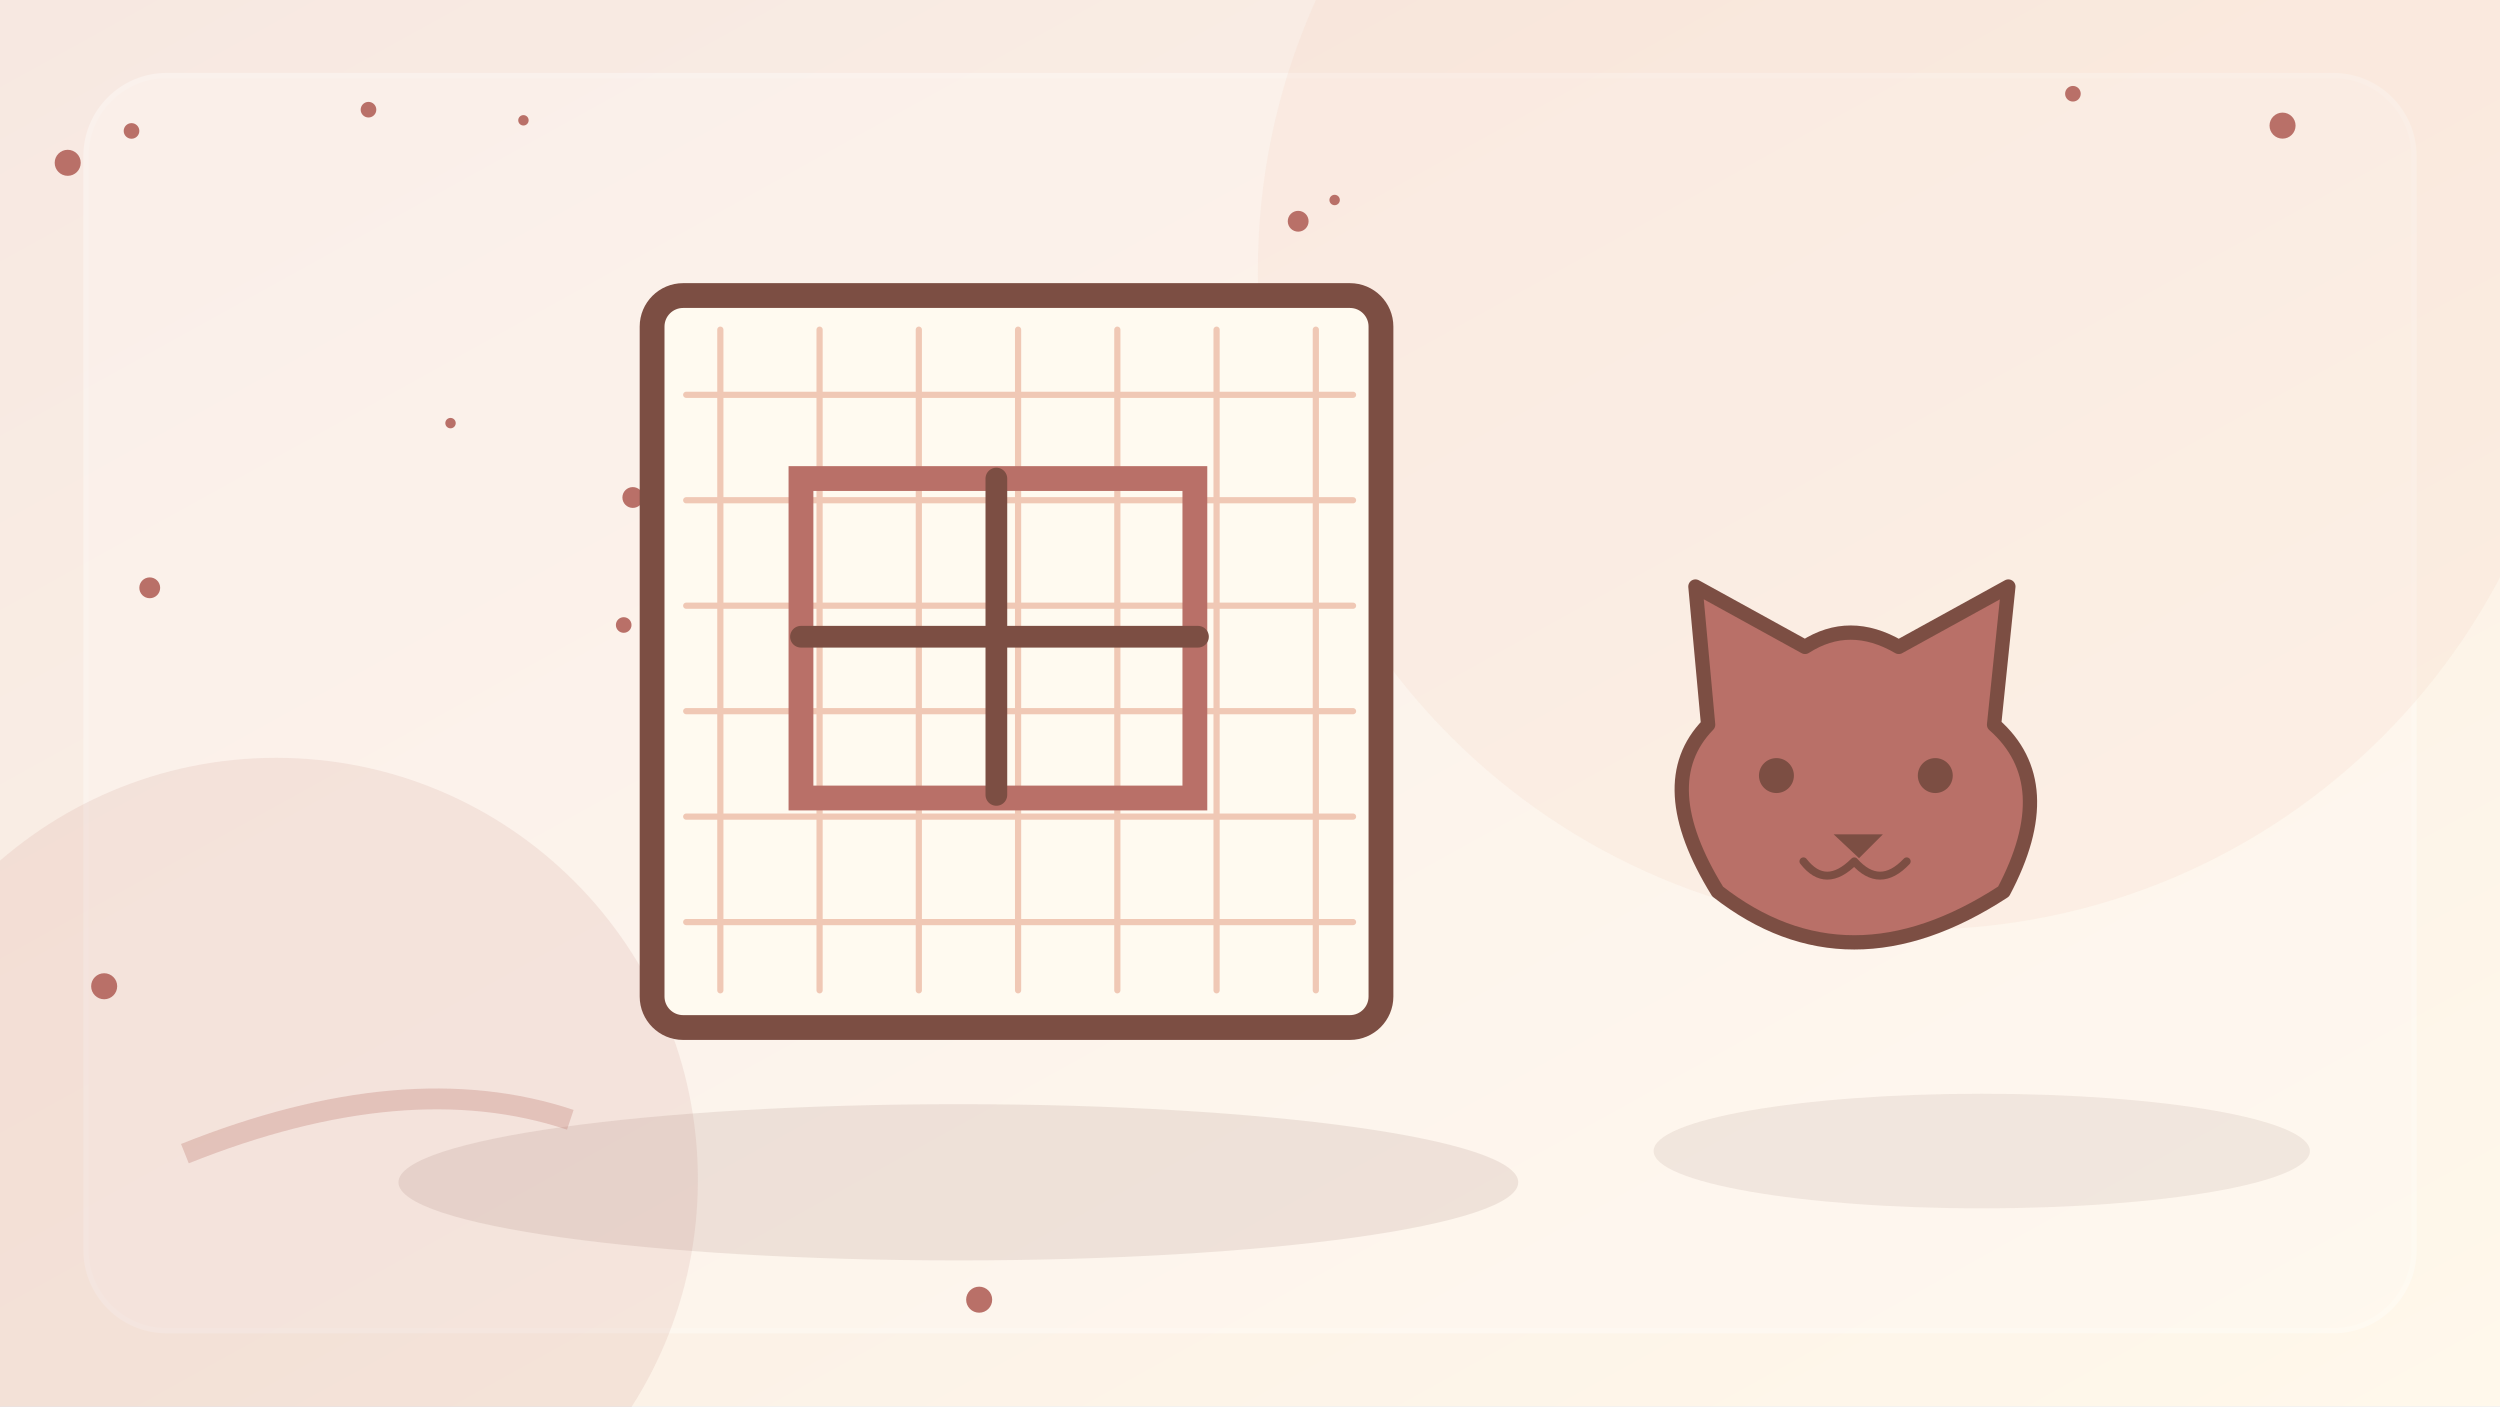
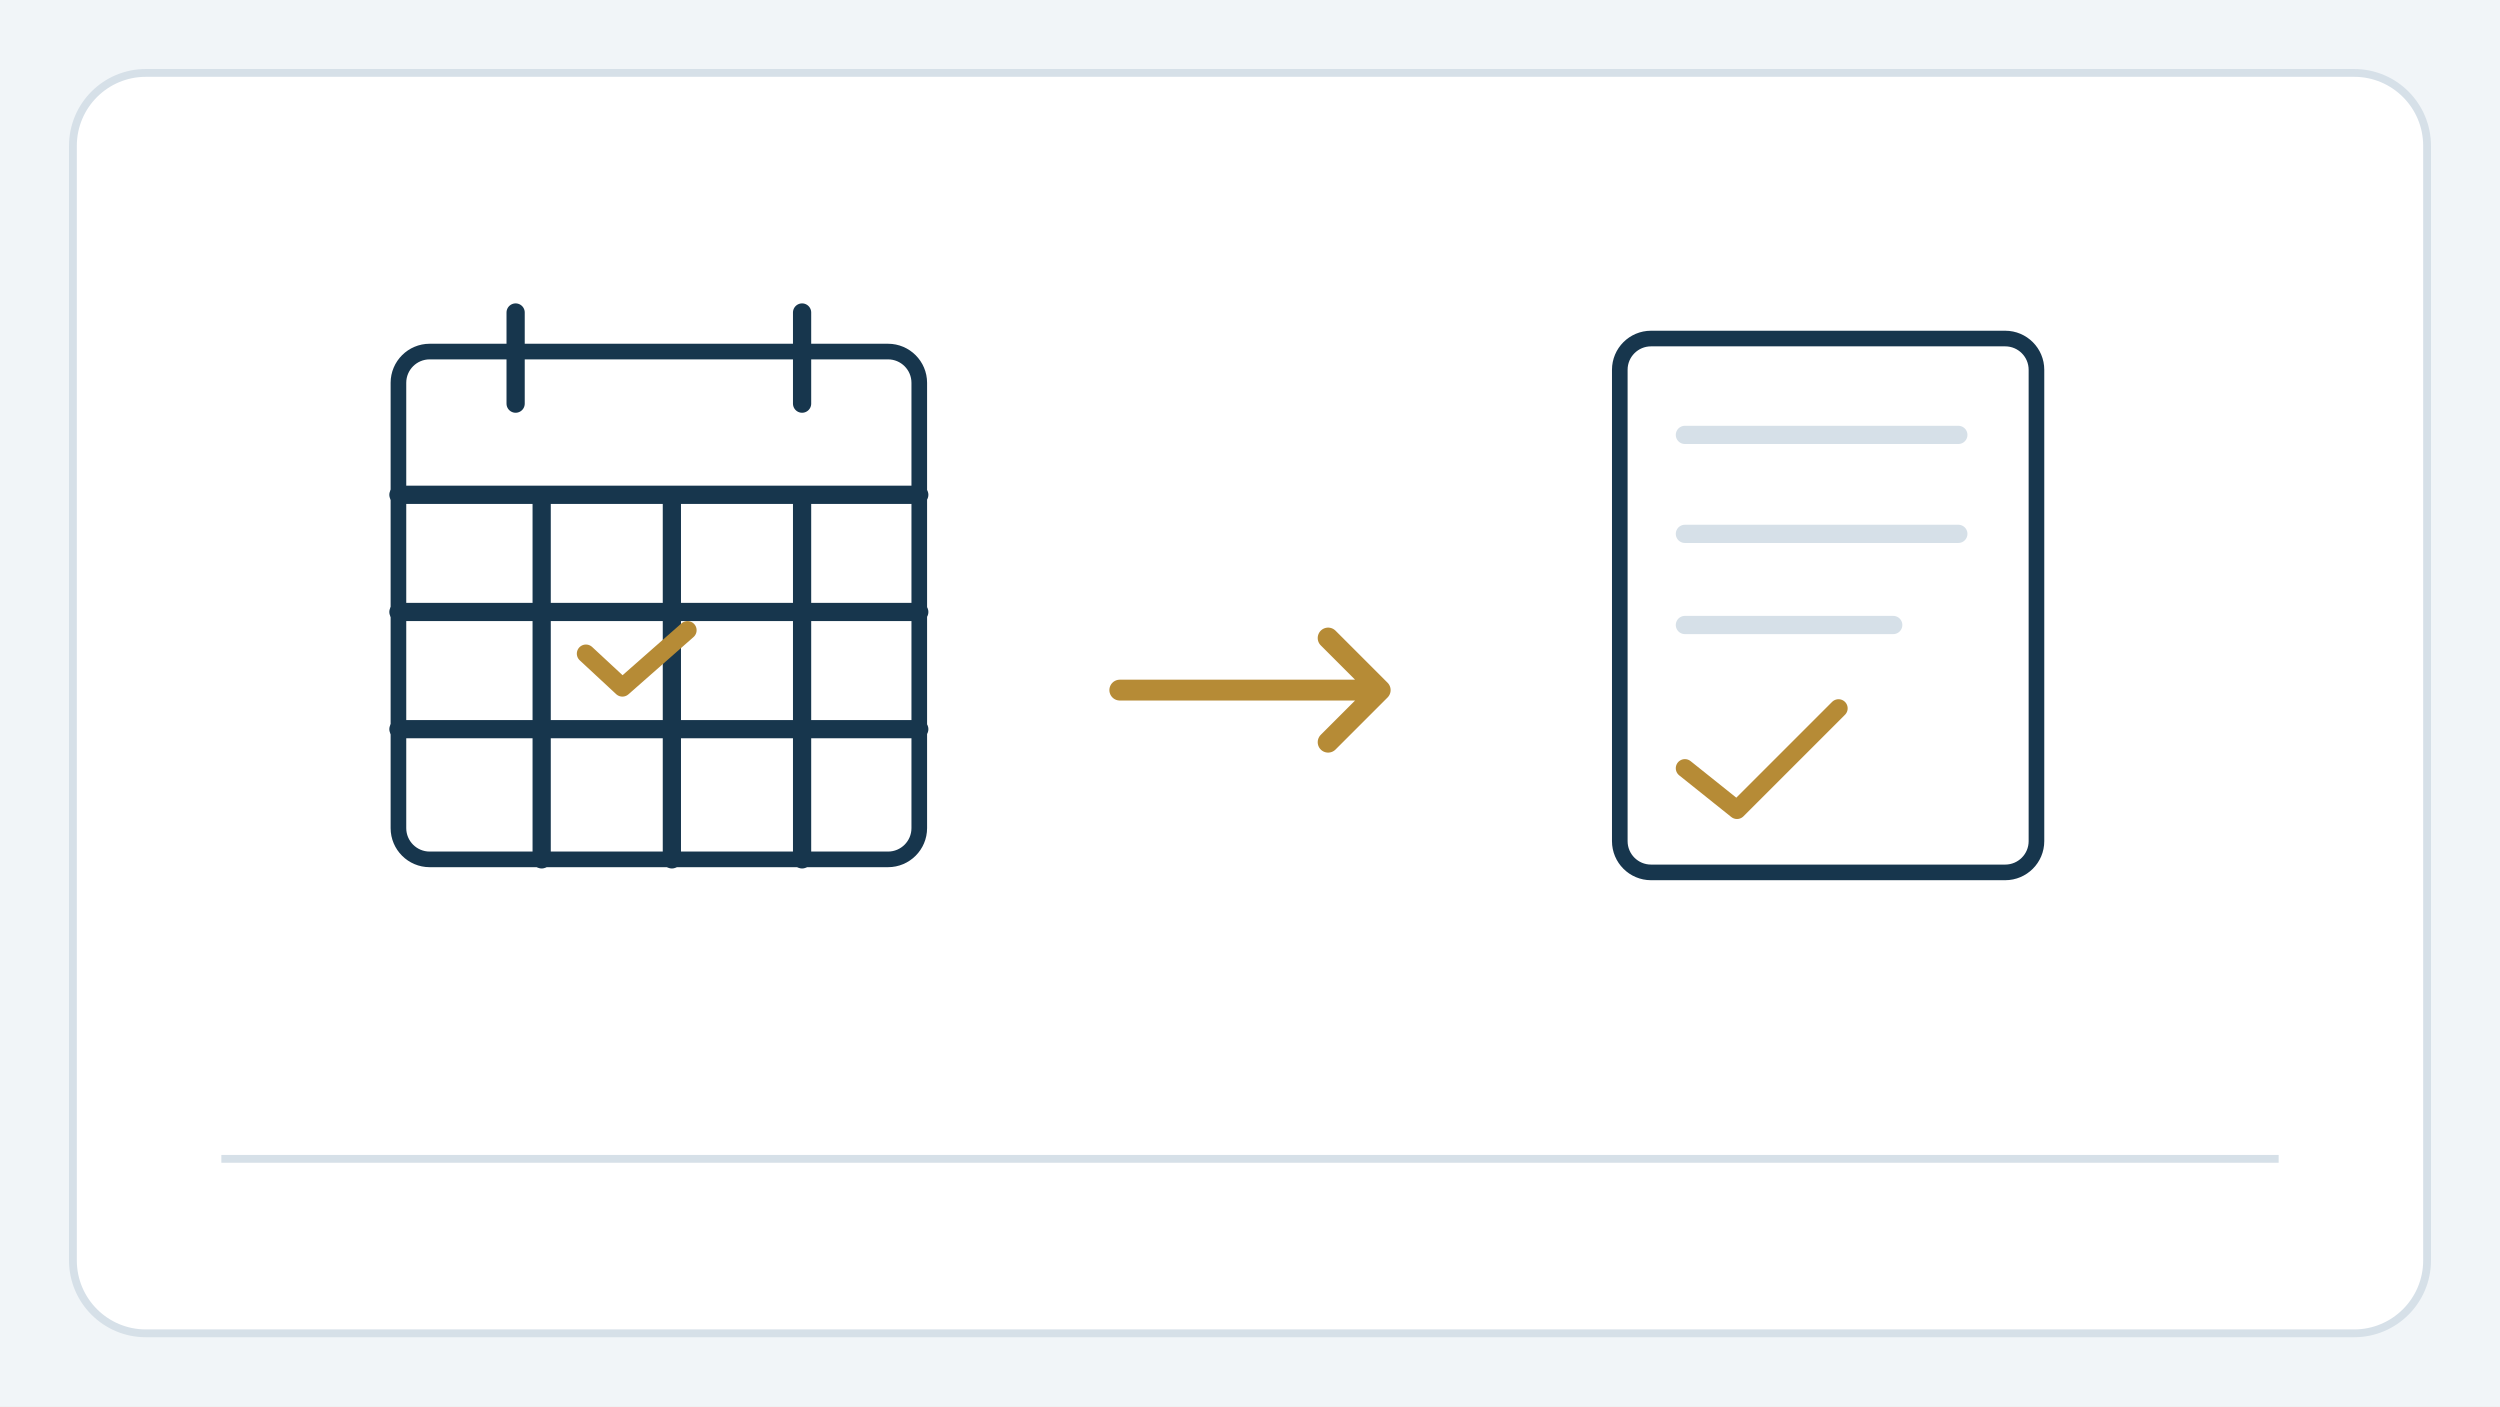
- <svg xmlns="http://www.w3.org/2000/svg" width="960" height="540" viewBox="0 0 960 540" role="img" aria-label="Autorska ilustracja: Projekt opieki nad dwoma kotami">
-   <defs>
-     <linearGradient id="background" x1="0" y1="0" x2="1" y2="1">
-       <stop offset="0" stop-color="#f7e8e1" />
-       <stop offset="1" stop-color="#fff8eb" />
-     </linearGradient>
-   </defs>
-   <rect width="960" height="540" fill="url(#background)" />
-   <rect x="33" y="29" width="894" height="482" rx="31" fill="#fffaf7" opacity=".35" stroke="#fff" stroke-width="2" />
-   <circle cx="736" cy="104" r="253" fill="#f0c8b5" opacity=".16" />
-   <circle cx="106" cy="453" r="162" fill="#b97068" opacity=".12" />
-   <circle cx="26" cy="62.52" r="5" fill="#b97068" stroke="none" stroke-width="4" />
-   <circle cx="57.5" cy="225.72" r="4" fill="#b97068" stroke="none" stroke-width="4" />
-   <circle cx="512.5" cy="76.8" r="2" fill="#b97068" stroke="none" stroke-width="4" />
-   <circle cx="376" cy="499.08" r="5" fill="#b97068" stroke="none" stroke-width="4" />
-   <circle cx="239.5" cy="240" r="3" fill="#b97068" stroke="none" stroke-width="4" />
-   <circle cx="796" cy="36" r="3" fill="#b97068" stroke="none" stroke-width="4" />
-   <circle cx="50.5" cy="50.28" r="3" fill="#b97068" stroke="none" stroke-width="4" />
-   <circle cx="201" cy="46.2" r="2" fill="#b97068" stroke="none" stroke-width="4" />
-   <circle cx="173" cy="162.48" r="2" fill="#b97068" stroke="none" stroke-width="4" />
-   <circle cx="243" cy="191.04" r="4" fill="#b97068" stroke="none" stroke-width="4" />
-   <circle cx="498.5" cy="84.96" r="4" fill="#b97068" stroke="none" stroke-width="4" />
-   <circle cx="141.5" cy="42.12" r="3" fill="#b97068" stroke="none" stroke-width="4" />
-   <circle cx="40" cy="378.72" r="5" fill="#b97068" stroke="none" stroke-width="4" />
-   <circle cx="876.5" cy="48.24" r="5" fill="#b97068" stroke="none" stroke-width="4" />
-   <circle cx="337.5" cy="319.56" r="2" fill="#b97068" stroke="none" stroke-width="4" />
-   <ellipse cx="368" cy="454" rx="215" ry="30" fill="#7c4e43" opacity=".12" />
-   <ellipse cx="761" cy="442" rx="126" ry="22" fill="#7c4e43" opacity=".10" />
-   <g transform="translate(198 73) scale(1.191)">
-     <rect x="44" y="34" width="235" height="236" rx="10" fill="#fffaf0" stroke="#7c4e43" stroke-width="8" />
-     <path d="M55 66L270 66" stroke="#f0c8b5" stroke-width="2" stroke-linecap="round" fill="none" />
-     <path d="M55 100L270 100" stroke="#f0c8b5" stroke-width="2" stroke-linecap="round" fill="none" />
-     <path d="M55 134L270 134" stroke="#f0c8b5" stroke-width="2" stroke-linecap="round" fill="none" />
-     <path d="M55 168L270 168" stroke="#f0c8b5" stroke-width="2" stroke-linecap="round" fill="none" />
-     <path d="M55 202L270 202" stroke="#f0c8b5" stroke-width="2" stroke-linecap="round" fill="none" />
-     <path d="M55 236L270 236" stroke="#f0c8b5" stroke-width="2" stroke-linecap="round" fill="none" />
-     <path d="M66 45L66 258" stroke="#f0c8b5" stroke-width="2" stroke-linecap="round" fill="none" />
-     <path d="M98 45L98 258" stroke="#f0c8b5" stroke-width="2" stroke-linecap="round" fill="none" />
-     <path d="M130 45L130 258" stroke="#f0c8b5" stroke-width="2" stroke-linecap="round" fill="none" />
-     <path d="M162 45L162 258" stroke="#f0c8b5" stroke-width="2" stroke-linecap="round" fill="none" />
-     <path d="M194 45L194 258" stroke="#f0c8b5" stroke-width="2" stroke-linecap="round" fill="none" />
-     <path d="M226 45L226 258" stroke="#f0c8b5" stroke-width="2" stroke-linecap="round" fill="none" />
-     <path d="M258 45L258 258" stroke="#f0c8b5" stroke-width="2" stroke-linecap="round" fill="none" />
-     <rect x="92" y="93" width="127" height="103" rx="0" fill="none" stroke="#b97068" stroke-width="8" />
-     <path d="M155 93L155 195" stroke="#7c4e43" stroke-width="7" stroke-linecap="round" fill="none" />
-     <path d="M92 144L220 144" stroke="#7c4e43" stroke-width="7" stroke-linecap="round" fill="none" />
+ <svg xmlns="http://www.w3.org/2000/svg" width="960" height="540" viewBox="0 0 960 540" role="img" aria-label="Projekt opieki nad dwoma kotami — kalendarz i dokument">
+   <rect width="960" height="540" fill="#f1f5f8" />
+   <rect x="28" y="28" width="904" height="484" rx="28" fill="#fff" stroke="#d6e0e8" stroke-width="3" />
+   <g transform="translate(93 85)">
+     <rect x="60" y="50" width="200" height="195" rx="12" fill="#fff" stroke="#17364d" stroke-width="6" />
+     <path d="M60 105H260 M115 105V245 M165 105V245 M215 105V245 M60 150H260 M60 195H260 M105 35V70 M215 35V70" fill="none" stroke="#17364d" stroke-width="7" stroke-linecap="round" stroke-linejoin="round" />
+     <path d="M132 166L146 179L171 157" fill="none" stroke="#b68b36" stroke-width="7" stroke-linecap="round" stroke-linejoin="round" />
  </g>
-   <g transform="translate(612 199) scale(0.610)">
-     <path d="M72 130L64 43l69 38q28-18 59 0l69-38-9 87q42 37 6 105q-98 64-180 0q-42-68-6-105Z" fill="#b97068" stroke="#7c4e43" stroke-width="9" stroke-linejoin="round" stroke-linecap="round" />
-     <circle cx="115" cy="162" r="11" fill="#7c4e43" stroke="none" stroke-width="4" />
-     <circle cx="215" cy="162" r="11" fill="#7c4e43" stroke="none" stroke-width="4" />
-     <path d="M151 199h31l-15 15Z" fill="#7c4e43" stroke="none" stroke-width="5" stroke-linejoin="round" stroke-linecap="round" />
-     <path d="M164 216q-18 18-32 0m32 0q16 18 33 0" fill="none" stroke="#7c4e43" stroke-width="5" stroke-linejoin="round" stroke-linecap="round" />
+   <g transform="translate(542 85)">
+     <rect x="80" y="45" width="160" height="205" rx="12" fill="#fff" stroke="#17364d" stroke-width="6" />
+     <path d="M105 82H210 M105 120H210 M105 155H185" fill="none" stroke="#d6e0e8" stroke-width="7" stroke-linecap="round" stroke-linejoin="round" />
+     <path d="M105 210L125 226L164 187" fill="none" stroke="#b68b36" stroke-width="7" stroke-linecap="round" stroke-linejoin="round" />
  </g>
-   <path d="M71 443q85-34 148-13" fill="none" stroke="#b97068" opacity=".29" stroke-width="8" />
+   <path d="M430 265H530 M510 245L530 265L510 285" fill="none" stroke="#b68b36" stroke-width="8" stroke-linecap="round" stroke-linejoin="round" />
+   <path d="M85 445H875" fill="none" stroke="#d6e0e8" stroke-width="3" />
</svg>
